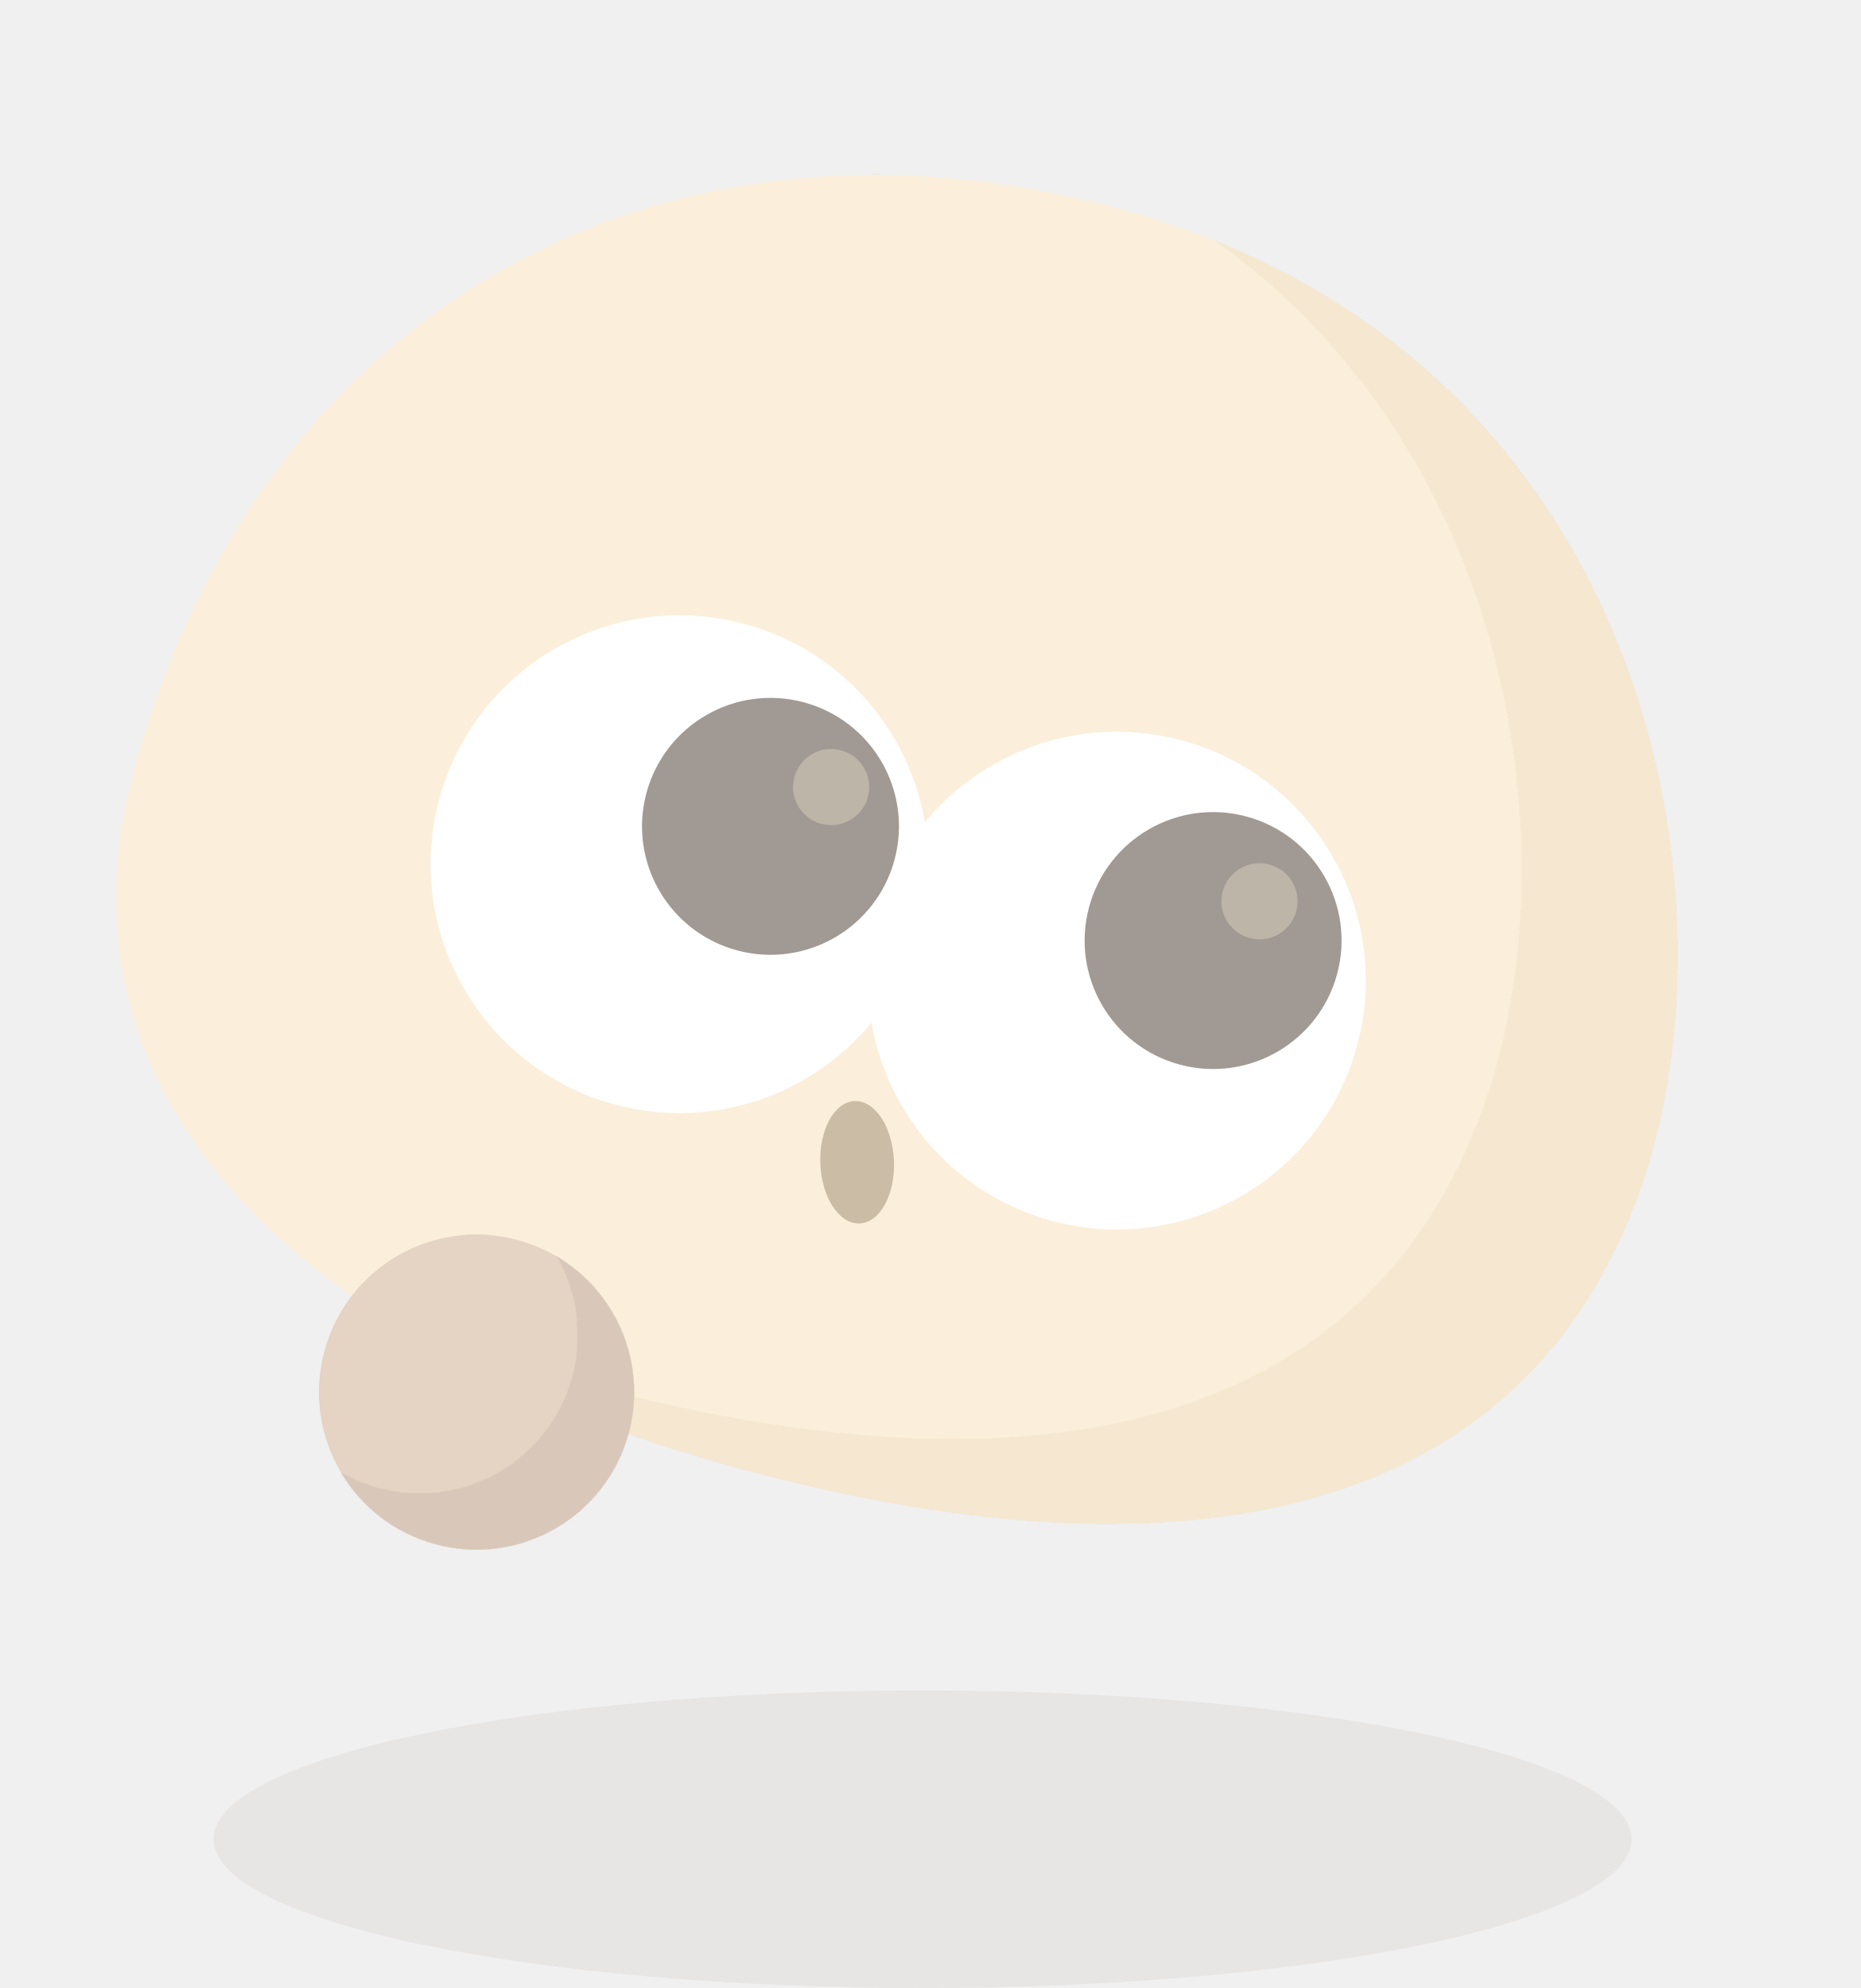
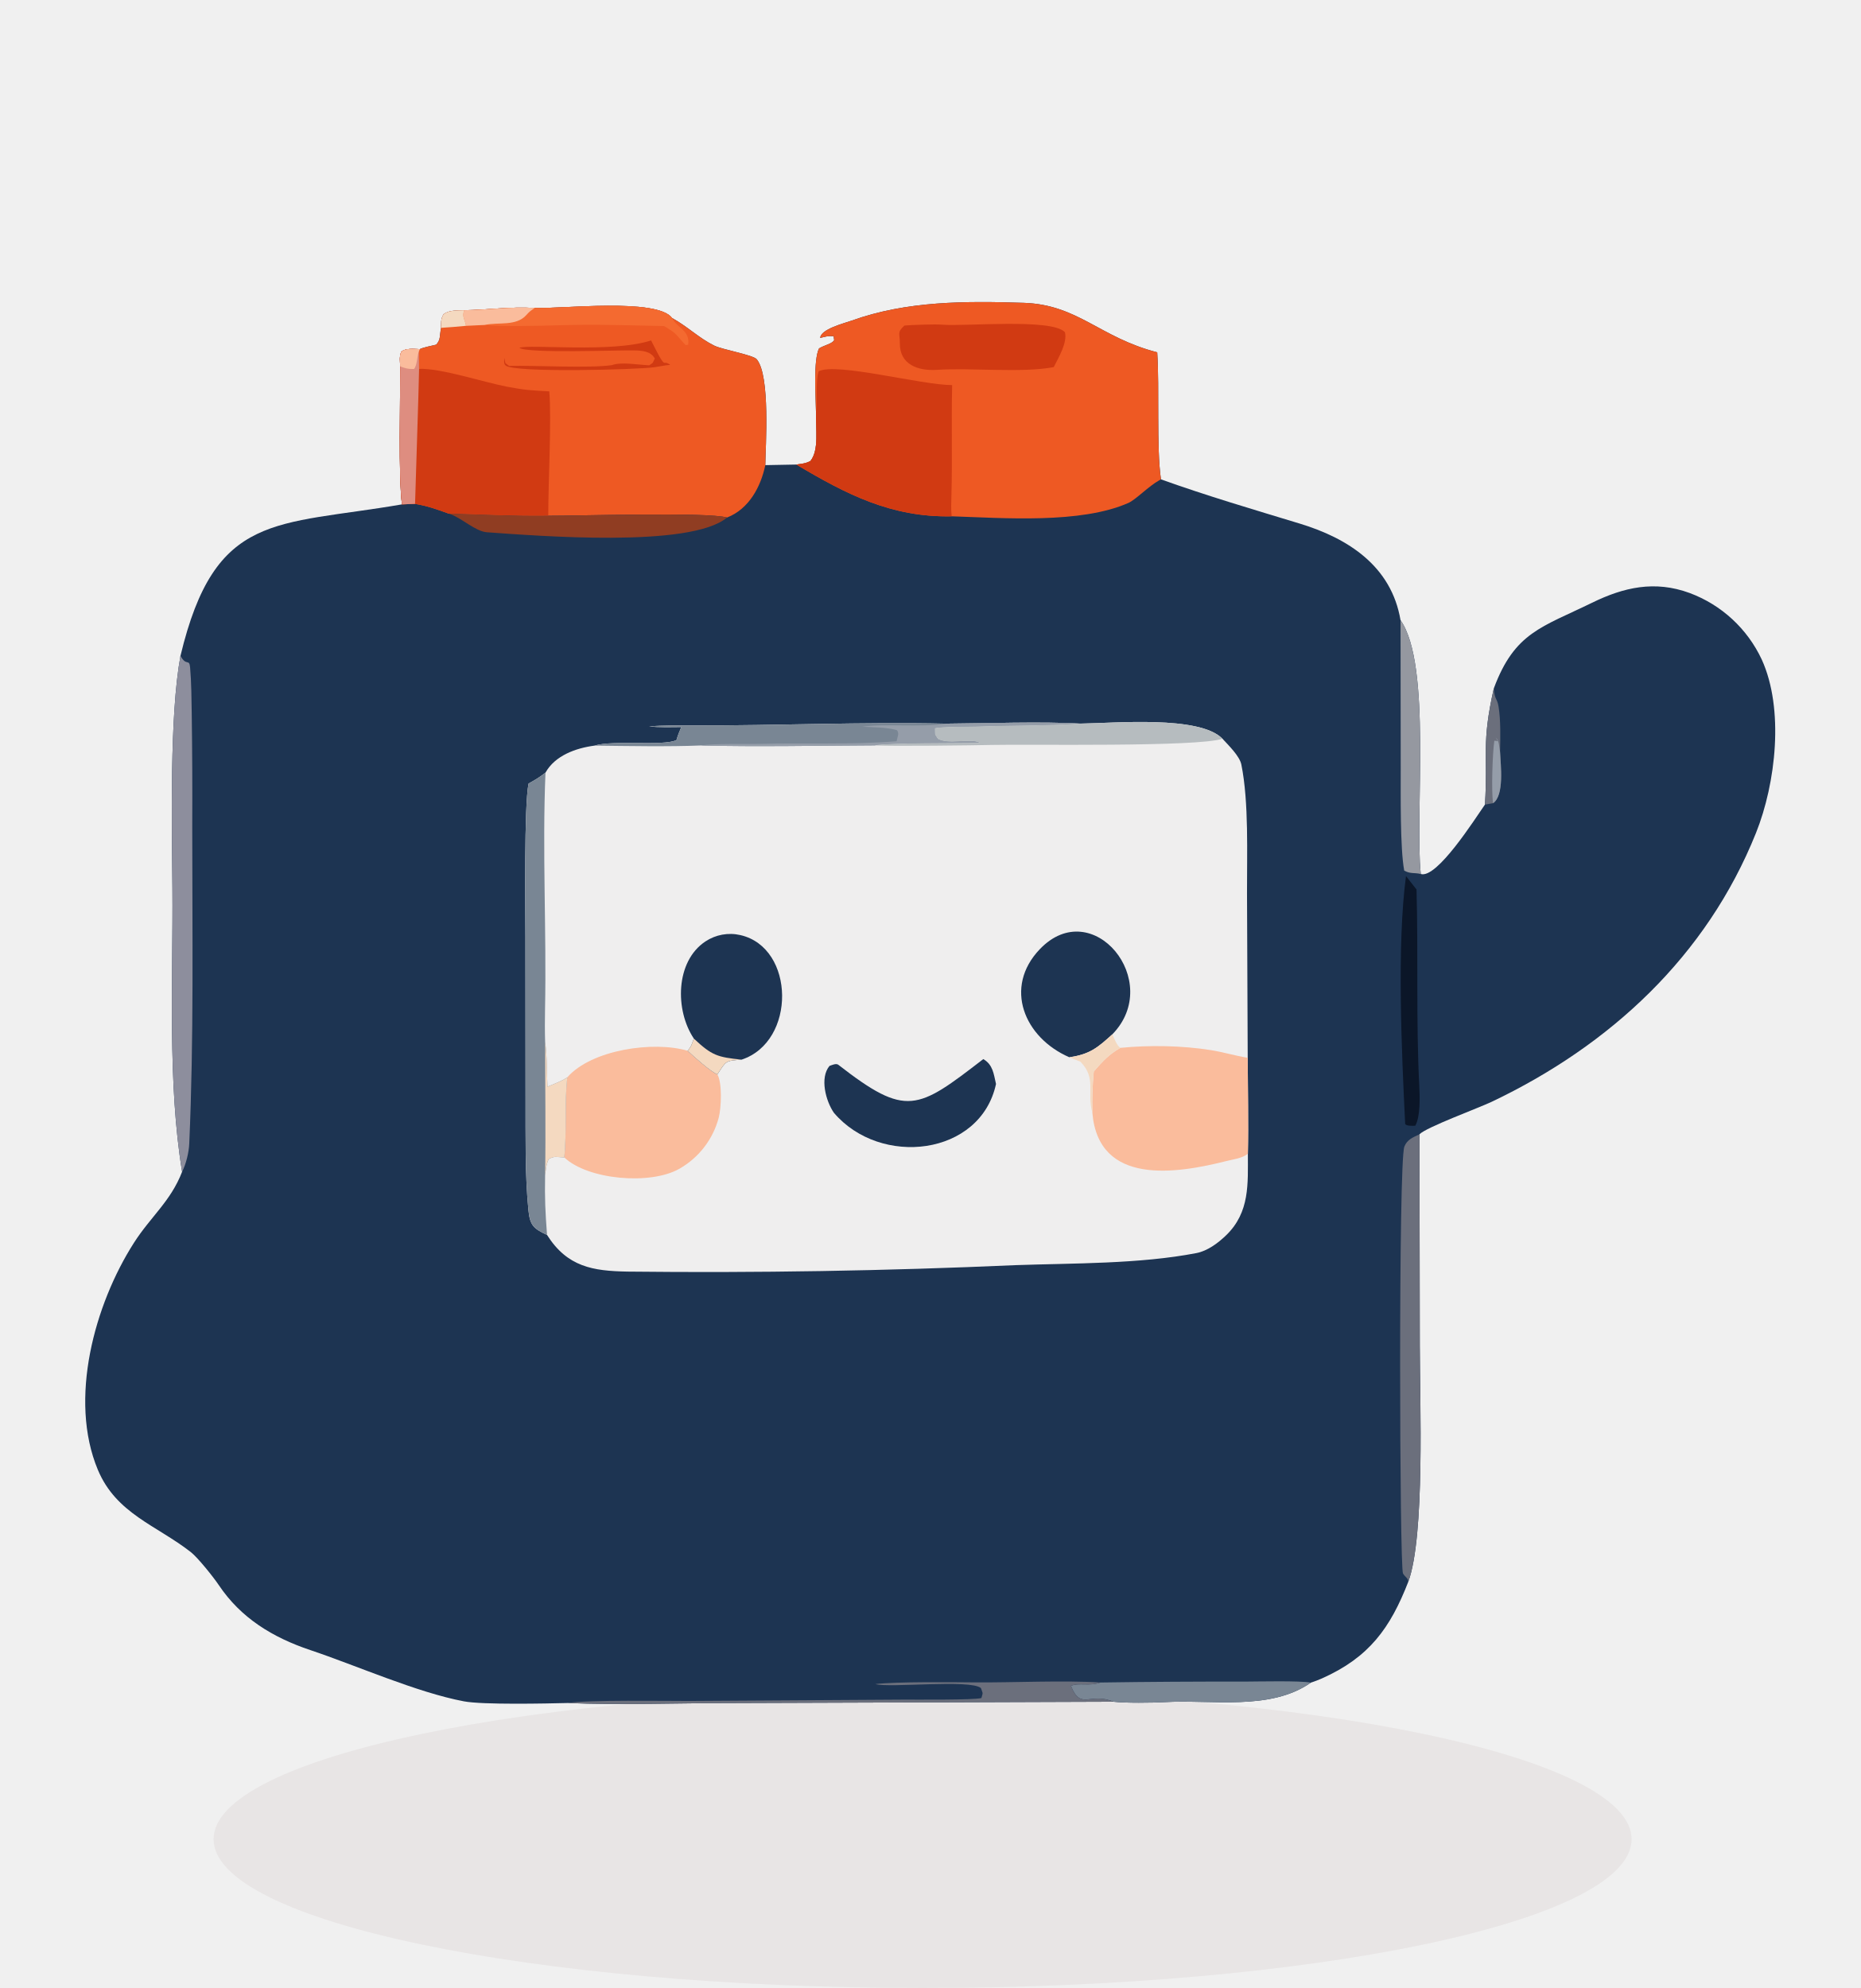
<svg xmlns="http://www.w3.org/2000/svg" width="131" height="140" viewBox="0 0 131 140" fill="none">
-   <ellipse cx="64.963" cy="129.523" rx="49.922" ry="10.477" fill="#4C1200" fill-opacity="0.05" />
-   <g filter="url(#filter0_i_18353_25756)">
-     <path d="M115.777 82.885C107.345 108.376 81.353 111.252 52.608 103.55C23.863 95.848 2.791 79.035 9.397 54.381C18.134 21.774 46.608 6.067 78.54 14.622C115.781 24.6 122.589 62.293 115.777 82.885Z" fill="#FBEFDB" />
-   </g>
-   <circle cx="78.644" cy="69.057" r="17.522" transform="rotate(15 78.6438 69.0572)" fill="white" />
-   <circle cx="85.419" cy="66.236" r="9.045" transform="rotate(15 85.419 66.2361)" fill="#A19993" />
-   <circle cx="88.686" cy="63.47" r="2.682" transform="rotate(15 88.6856 63.4699)" fill="#BDB5A8" />
-   <circle cx="47.846" cy="60.858" r="17.524" transform="rotate(15 47.8465 60.8581)" fill="white" />
-   <circle cx="54.253" cy="58.194" r="9.045" transform="rotate(15 54.253 58.1936)" fill="#A19993" />
-   <circle cx="58.523" cy="55.428" r="2.682" transform="rotate(15 58.5235 55.4279)" fill="#BDB5A8" />
-   <ellipse cx="60.355" cy="81.85" rx="4.314" ry="2.595" transform="rotate(87.689 60.3546 81.8495)" fill="#CBBCA5" />
-   <g filter="url(#filter1_i_18353_25756)">
-     <circle cx="33.553" cy="98.036" r="11.094" transform="rotate(15 33.5535 98.0358)" fill="#E5D3C3" />
+   <g clip-path="url(#clip0_20334_115292)">
+     <ellipse cx="64.963" cy="129.523" rx="49.922" ry="10.477" fill="#4C1200" fill-opacity="0.05" />
+     <path d="M57.457 29.015C57.436 27.987 57.261 25.343 57.672 24.535C58.073 24.297 58.565 24.218 58.737 23.963L58.7 23.683C58.308 23.64 58.127 23.706 57.754 23.797C57.786 23.174 59.457 22.763 59.955 22.583C63.847 21.179 68.013 21.197 72.092 21.327C75.925 21.459 77.424 23.766 81.485 24.811C81.653 27.366 81.421 31.518 81.748 33.758C84.957 34.909 88.25 35.879 91.515 36.871C94.919 37.905 97.972 39.858 98.616 43.675C100.83 46.809 99.608 57.37 100.042 61.549C101.182 61.901 103.859 57.661 104.56 56.661C104.79 53.107 104.292 52.429 105.185 48.478C106.654 44.523 108.573 44.175 112.103 42.447C114.334 41.355 116.521 40.857 118.977 41.762C121.218 42.596 123.041 44.28 124.052 46.447C125.638 49.926 125.051 55.153 123.643 58.665C120.169 67.334 113.374 73.625 105.031 77.593C104.121 78.026 100.402 79.394 99.951 79.88L99.973 94.764C99.977 98.731 100.344 108.165 99.163 111.392C97.892 114.658 96.409 116.716 93.08 118.2C92.826 118.312 92.566 118.41 92.302 118.495C89.425 120.503 85.332 119.675 81.983 119.868C81.139 119.917 79.221 119.939 78.402 119.839L51.662 119.932C47.981 119.929 43.578 120.088 39.986 119.93C38.452 119.968 33.988 120.064 32.663 119.812C29.341 119.182 25.129 117.302 21.852 116.204C19.18 115.308 16.955 113.937 15.407 111.628C15.02 111.051 13.925 109.685 13.437 109.303C11.024 107.416 8.183 106.602 6.889 103.504C4.819 98.55 6.655 91.863 9.43 87.523C10.617 85.668 12.019 84.6 12.822 82.521C11.793 76.281 12.189 68.986 12.14 62.568C12.106 58.023 11.93 50.435 12.708 46.185C15.141 36.009 19.421 37.053 28.303 35.52C28.048 33.44 28.185 28.213 28.185 25.811C28.161 25.431 28.105 25.099 28.268 24.754C28.61 24.505 29.11 24.578 29.559 24.586C29.766 24.474 30.445 24.335 30.715 24.272C31.044 23.895 30.932 23.705 31.062 23.087C31.061 22.704 31.03 22.488 31.222 22.149C31.574 21.827 32.192 21.871 32.692 21.847C34.417 21.825 35.791 21.588 37.66 21.685C39.482 21.766 46.272 20.959 47.325 22.396C48.384 22.971 49.204 23.8 50.285 24.336C50.863 24.623 53.017 24.988 53.281 25.298C54.254 26.444 53.904 31.46 53.888 32.756L56.074 32.715C56.433 32.663 56.748 32.642 57.066 32.463C57.687 31.696 57.43 30.197 57.457 29.015Z" fill="#1D3452" />
+     <path d="M37.66 21.685C39.482 21.766 46.272 20.959 47.325 22.396C48.383 22.971 49.204 23.8 50.284 24.336C50.862 24.623 53.017 24.988 53.28 25.298C54.254 26.444 53.904 31.46 53.888 32.756C53.57 34.287 52.734 35.846 51.195 36.445C49.796 36.047 40.702 36.329 38.605 36.322C36.077 36.353 34.07 36.238 31.59 36.168C30.694 35.849 30.161 35.646 29.226 35.483L28.303 35.52C28.047 33.44 28.185 28.213 28.185 25.811C28.161 25.431 28.105 25.099 28.268 24.754C28.609 24.505 29.11 24.578 29.559 24.586C29.766 24.474 30.445 24.335 30.714 24.272C31.044 23.895 30.931 23.705 31.061 23.087C31.061 22.704 31.03 22.488 31.221 22.149C31.574 21.827 32.191 21.871 32.691 21.847C34.417 21.825 35.79 21.588 37.66 21.685Z" fill="#EE5923" />
+     <path d="M28.185 25.811C28.161 25.431 28.105 25.099 28.268 24.754C28.609 24.505 29.11 24.578 29.559 24.586L29.492 24.742L29.509 25.979C30.988 25.906 34.112 26.931 35.694 27.231C36.956 27.471 37.374 27.493 38.676 27.56C38.848 29.471 38.599 34.123 38.605 36.322C36.077 36.353 34.07 36.238 31.59 36.168C30.694 35.849 30.161 35.646 29.226 35.483L28.303 35.52C28.047 33.44 28.185 28.213 28.185 25.811Z" fill="#D13A12" />
+     <path d="M28.185 25.811C28.161 25.431 28.105 25.099 28.268 24.754C28.609 24.505 29.11 24.578 29.559 24.586L29.492 24.742L29.509 25.979C29.5 27.092 29.217 35.453 29.226 35.483L28.303 35.52C28.047 33.44 28.185 28.213 28.185 25.811Z" fill="#DE8D80" />
+     <path d="M28.186 25.811C28.162 25.431 28.106 25.099 28.269 24.754C28.61 24.505 29.111 24.578 29.56 24.586L29.493 24.742C29.357 25.157 29.37 25.72 29.158 25.984C28.715 25.998 28.593 25.943 28.186 25.811Z" fill="#FABC9C" />
+     <path d="M37.659 21.685C39.482 21.766 46.271 20.959 47.324 22.396C47.62 23.066 48.61 23.258 48.457 24.278L48.278 24.302C47.582 23.575 47.722 23.52 46.75 22.96C44.189 22.913 41.95 22.825 39.365 22.906C38.208 22.942 35.15 23.009 34.117 22.884L32.815 22.945C32.752 22.515 32.508 22.308 32.691 21.847C34.416 21.825 35.79 21.588 37.659 21.685Z" fill="#F46A30" />
+     <path d="M32.691 21.847C34.416 21.825 35.79 21.588 37.659 21.685L37.58 21.739C37.307 21.93 37.284 21.939 37.057 22.191C36.339 22.991 35.107 22.669 34.117 22.884L32.815 22.945C32.752 22.515 32.508 22.308 32.691 21.847Z" fill="#FABC9C" />
+     <path d="M31.062 23.087C31.061 22.704 31.03 22.488 31.222 22.149C31.574 21.827 32.191 21.871 32.691 21.847C32.509 22.308 32.752 22.515 32.816 22.945C32.232 23.004 31.647 23.051 31.062 23.087Z" fill="#F4D9C0" />
+     <path d="M45.844 23.975C45.856 23.99 46.339 24.953 46.427 25.101C46.897 25.885 46.691 25.322 47.192 25.695C46.818 25.722 46.452 25.809 46.081 25.861C44.858 26.033 36.185 26.27 35.6 25.738C35.45 25.6 35.508 25.398 35.508 25.204L35.587 25.574C35.659 25.628 35.745 25.692 35.846 25.767C37.602 25.724 41.513 25.943 43.087 25.714C43.765 25.468 44.904 25.692 45.715 25.725C46.029 25.512 45.921 25.622 46.106 25.247C45.817 24.718 45.192 24.691 44.649 24.677C43.586 24.648 37.132 24.904 36.572 24.496C37.232 24.217 43.089 24.876 45.844 23.975Z" fill="#D13A12" />
+     <path d="M57.457 29.015C57.435 27.987 57.261 25.343 57.672 24.535C58.073 24.297 58.565 24.218 58.736 23.963L58.7 23.683C58.308 23.64 58.127 23.706 57.753 23.797C57.786 23.174 59.457 22.763 59.955 22.583C63.847 21.179 68.013 21.197 72.092 21.327C75.925 21.459 77.424 23.766 81.485 24.811C81.653 27.366 81.421 31.518 81.748 33.758L81.639 33.817C80.871 34.242 79.978 35.185 79.458 35.416C76.1 36.904 70.654 36.478 67.012 36.36C62.748 36.444 59.592 34.805 56.074 32.715C56.433 32.663 56.748 32.642 57.066 32.463C57.687 31.696 57.43 30.197 57.457 29.015Z" fill="#EE5923" />
+     <path d="M57.457 29.015C57.578 28.058 57.418 26.855 57.643 26.149C58.884 25.502 64.888 27.12 67.045 27.119C66.981 29.721 67.066 32.323 66.993 34.925C66.98 35.404 66.956 35.882 67.012 36.36C62.748 36.444 59.592 34.805 56.074 32.715C56.433 32.663 56.748 32.642 57.066 32.463C57.687 31.696 57.43 30.197 57.457 29.015Z" fill="#D13A12" />
+     <path d="M63.689 22.925C64.15 22.884 65.871 22.82 66.314 22.863C67.863 23.011 74.048 22.391 74.986 23.395C75.169 24.131 74.537 25.177 74.197 25.854C71.941 26.28 68.363 25.886 65.988 26.045C64.637 26.135 63.343 25.673 63.362 24.167C63.371 23.512 63.134 23.417 63.689 22.925Z" fill="#D13A12" />
+     <path d="M12.707 46.185C13.123 46.954 13.328 46.346 13.386 47.004C13.48 48.057 13.482 49.217 13.501 50.272C13.538 52.914 13.55 55.556 13.537 58.198C13.536 65.576 13.655 73.159 13.326 80.534C13.298 81.168 13.107 81.954 12.822 82.521C11.792 76.281 12.188 68.986 12.139 62.568C12.105 58.023 11.929 50.435 12.707 46.185Z" fill="#8D8E9D" />
+     <path d="M99.163 111.392C99.148 111.284 99.133 111.215 99.059 111.131C98.968 111.026 98.856 110.929 98.789 110.806C98.549 110.361 98.46 81.814 98.887 80.745C99.087 80.243 99.491 80.099 99.951 79.88L99.973 94.764C99.977 98.731 100.344 108.165 99.163 111.392Z" fill="#6B6F7C" />
+     <path d="M31.589 36.168C34.069 36.238 36.076 36.353 38.604 36.322C40.701 36.329 49.795 36.047 51.194 36.445C48.625 38.614 37.841 37.73 34.289 37.484C33.488 37.429 32.495 36.476 31.701 36.205L31.589 36.168Z" fill="#903D22" />
+     <path d="M98.617 43.675C100.831 46.809 99.608 57.37 100.042 61.549C99.586 61.439 99.316 61.555 98.877 61.311C98.579 59.737 98.634 55.845 98.63 54.103L98.617 43.675Z" fill="#9598A0" />
+     <path d="M77.487 118.486C80.854 118.437 84.221 118.415 87.588 118.423C88.545 118.42 91.58 118.347 92.301 118.495C89.424 120.503 85.332 119.675 81.982 119.868C81.138 119.917 79.22 119.939 78.401 119.839C76.722 119.142 76.112 120.484 75.407 118.723C75.959 118.48 76.728 118.772 77.487 118.486Z" fill="#798694" />
+     <path d="M39.987 119.93C41.366 119.697 46.944 119.787 48.524 119.785L63.653 119.691C64.36 119.689 68.639 119.727 69.105 119.58C69.219 119.145 69.221 119.329 69.071 118.878C68.33 118.248 62.598 118.886 61.638 118.596C63.12 118.42 67.063 118.465 68.68 118.478C71.334 118.499 74.906 118.321 77.489 118.486C76.73 118.772 75.96 118.48 75.408 118.723C76.113 120.484 76.724 119.142 78.402 119.839L51.662 119.932C47.981 119.929 43.578 120.088 39.987 119.93Z" fill="#6B6F7C" />
+     <path d="M105.185 48.478C105.245 49.322 105.419 49.138 105.521 49.772C105.678 50.74 105.645 51.973 105.625 52.959C105.666 53.891 105.935 56.01 105.133 56.563L104.56 56.661C104.79 53.107 104.292 52.429 105.185 48.478Z" fill="#6B6F7C" />
+     <path d="M105.133 56.563C105.002 55.68 105.095 53.039 105.221 52.162L105.468 52.189L105.331 51.956C105.561 52.138 105.559 52.589 105.625 52.959C105.666 53.89 105.935 56.01 105.133 56.563Z" fill="#959DA9" />
+     <path d="M66.596 50.962C69.347 50.944 73.378 50.8 76.052 50.958C78.455 50.931 84.463 50.361 86.079 52.024C86.515 52.496 87.288 53.248 87.408 53.841C87.945 56.493 87.797 60.179 87.807 62.894L87.856 74.492C87.862 76.689 87.917 79.07 87.868 81.251C87.867 83.362 88.012 85.358 86.351 86.977C85.78 87.533 85.031 88.093 84.246 88.245C80.233 89.02 75.593 88.953 71.505 89.095C62.4 89.499 53.286 89.651 44.173 89.549C41.755 89.504 39.949 89.228 38.519 86.968C37.553 86.514 37.311 86.291 37.204 85.18C36.958 82.629 37.017 80.014 37.006 77.449L36.997 65.996C37 64.063 36.894 56.767 37.218 55.179C37.717 54.901 37.96 54.758 38.41 54.411C39.085 53.198 40.566 52.679 41.858 52.509C43.197 52.097 46.658 52.565 47.631 52.121C47.736 51.761 47.828 51.54 47.971 51.201C47.333 51.205 46.309 51.241 45.709 51.148C46.698 51.08 47.812 51.085 48.809 51.088C54.714 51.103 60.698 50.832 66.596 50.962Z" fill="#EFEEEE" />
+     <path d="M78.89 73.793C80.935 73.593 83.233 73.628 85.265 73.953C86.13 74.091 87.002 74.356 87.857 74.492C87.863 76.689 87.918 79.07 87.869 81.251C87.436 81.581 86.897 81.627 86.379 81.758C82.859 82.649 77.353 83.538 76.918 78.37C76.899 77.265 76.919 76.557 77.016 75.457C77.636 74.751 78.062 74.266 78.89 73.793Z" fill="#FABC9C" />
+     <path d="M39.944 75.87C41.648 73.918 46.013 73.288 48.413 73.997C48.821 74.383 50.05 75.483 50.513 75.662C50.866 76.266 50.787 78.021 50.609 78.708C50.208 80.227 49.213 81.521 47.849 82.301C45.804 83.475 41.398 83.087 39.735 81.51C39.914 79.765 39.74 77.734 39.944 75.87Z" fill="#FABC9C" />
+     <path d="M48.857 73.14C47.522 71.15 47.549 67.709 49.668 66.301C50.393 65.818 51.286 65.655 52.135 65.852C55.996 66.736 56.077 73.355 52.217 74.623C51.059 74.714 51.152 74.689 50.514 75.662C50.051 75.483 48.822 74.383 48.414 73.997C48.673 73.726 48.731 73.488 48.857 73.14Z" fill="#1D3452" />
+     <path d="M48.857 73.14C50.126 74.332 50.515 74.447 52.216 74.623C51.058 74.714 51.151 74.689 50.514 75.662C50.05 75.483 48.821 74.383 48.413 73.997C48.673 73.726 48.731 73.488 48.857 73.14Z" fill="#F4D9C0" />
+     <path d="M75.295 74.454C72.126 73.082 70.638 69.538 73.22 66.841C76.932 62.964 81.963 69.111 78.323 72.841C77.303 73.769 76.736 74.251 75.295 74.454Z" fill="#1D3452" />
+     <path d="M37.218 55.179C37.717 54.901 37.96 54.758 38.41 54.411C38.176 59.905 38.49 65.56 38.378 71.066C38.363 71.811 38.361 72.641 38.385 73.386C38.535 74.466 38.492 75.459 38.548 76.53C38.981 76.349 39.571 76.128 39.944 75.87C39.74 77.734 39.914 79.765 39.735 81.51C39.169 81.489 39.059 81.391 38.636 81.626C38.462 81.991 38.438 82.348 38.383 82.748C38.351 84.391 38.396 85.352 38.519 86.968C37.553 86.514 37.311 86.291 37.204 85.18C36.958 82.629 37.017 80.014 37.006 77.449L36.997 65.996C37 64.063 36.894 56.767 37.218 55.179Z" fill="#798694" />
+     <path d="M38.386 73.386C38.536 74.466 38.492 75.459 38.549 76.53C38.982 76.349 39.572 76.128 39.945 75.87C39.741 77.734 39.915 79.765 39.736 81.51C39.17 81.489 39.06 81.391 38.636 81.626C38.462 81.991 38.439 82.348 38.384 82.748C38.435 79.598 38.382 76.529 38.386 73.386Z" fill="#F4D9C0" />
+     <path d="M66.597 50.962C69.347 50.944 73.379 50.8 76.052 50.958C73.655 51.122 71.153 51.076 68.747 51.167C68.155 51.189 66.306 51.16 65.833 51.285C65.852 51.814 65.784 51.632 66.043 52.032C66.808 52.465 68.352 51.955 68.998 52.31C67.538 52.349 62.62 52.297 61.584 52.491C57.585 52.508 53.317 52.597 49.339 52.498C47.137 52.592 44.089 52.536 41.859 52.509C43.198 52.097 46.659 52.565 47.632 52.121C47.736 51.761 47.829 51.54 47.972 51.201C47.334 51.205 46.309 51.241 45.709 51.148C46.699 51.08 47.813 51.085 48.81 51.088C54.715 51.103 60.699 50.832 66.597 50.962Z" fill="#798694" />
+     <path d="M66.596 50.962C69.347 50.944 73.378 50.8 76.052 50.958C73.654 51.122 71.153 51.076 68.746 51.167C68.154 51.189 66.305 51.16 65.832 51.285C65.851 51.814 65.783 51.632 66.042 52.032C66.807 52.465 68.351 51.955 68.997 52.31C67.538 52.349 62.619 52.297 61.583 52.491C57.584 52.508 53.316 52.597 49.338 52.498C50.314 52.344 52.385 52.415 53.437 52.387C56.576 52.303 60.013 52.457 63.132 52.2C63.213 51.818 63.325 51.675 63.163 51.422C62.452 51.214 61.475 51.214 60.718 51.179C62.22 50.944 64.887 51.239 66.596 50.962Z" fill="#959DA9" />
+     <path d="M76.051 50.958C78.454 50.931 84.462 50.361 86.079 52.024C84.311 52.62 72.381 52.4 69.87 52.46C68.718 52.487 62.821 52.567 61.583 52.491C62.618 52.297 67.537 52.349 68.997 52.31C68.351 51.955 66.807 52.465 66.042 52.032C65.783 51.632 65.851 51.815 65.832 51.285C66.305 51.16 68.154 51.189 68.746 51.167C71.152 51.076 73.654 51.122 76.051 50.958Z" fill="#B6BCBF" />
+     <path d="M78.323 72.841C78.455 73.12 78.653 73.655 78.89 73.793C78.062 74.266 77.635 74.751 77.015 75.457C76.919 76.557 76.899 77.265 76.918 78.37C76.508 76.915 77.234 75.942 76.068 74.76C75.793 74.666 75.562 74.567 75.295 74.454C76.737 74.251 77.303 73.769 78.323 72.841Z" fill="#F4D9C0" />
+     <path d="M69.239 74.583C69.921 74.985 69.967 75.624 70.133 76.337C69.038 81.404 61.996 82.218 58.717 78.364C58.142 77.529 57.712 75.903 58.407 75.066C58.566 75.009 58.875 74.865 59.027 74.983C63.83 78.716 64.59 78.165 69.239 74.583Z" fill="#1D3452" />
+     <path d="M99.002 61.696C99.252 62.009 99.499 62.324 99.743 62.642C99.871 67.217 99.704 71.912 99.937 76.505C99.976 77.264 100.018 78.621 99.657 79.275C99.52 79.289 98.951 79.309 98.942 79.127C98.698 74.15 98.35 66.555 99.002 61.696Z" fill="#0B1628" />
  </g>
  <defs>
-     <filter id="filter0_i_18353_25756" x="8.178" y="12.318" width="109.939" height="94.987" filterUnits="userSpaceOnUse" color-interpolation-filters="sRGB">
-       <feFlood flood-opacity="0" result="BackgroundImageFix" />
-       <feBlend mode="normal" in="SourceGraphic" in2="BackgroundImageFix" result="shape" />
-       <feColorMatrix in="SourceAlpha" type="matrix" values="0 0 0 0 0 0 0 0 0 0 0 0 0 0 0 0 0 0 127 0" result="hardAlpha" />
-       <feOffset dx="-11" dy="-6" />
-       <feComposite in2="hardAlpha" operator="arithmetic" k2="-1" k3="1" />
-       <feColorMatrix type="matrix" values="0 0 0 0 0.888 0 0 0 0 0.796 0 0 0 0 0.658 0 0 0 0.22 0" />
-       <feBlend mode="normal" in2="shape" result="effect1_innerShadow_18353_25756" />
-     </filter>
-     <filter id="filter1_i_18353_25756" x="22.457" y="86.939" width="22.193" height="22.193" filterUnits="userSpaceOnUse" color-interpolation-filters="sRGB">
-       <feFlood flood-opacity="0" result="BackgroundImageFix" />
-       <feBlend mode="normal" in="SourceGraphic" in2="BackgroundImageFix" result="shape" />
-       <feColorMatrix in="SourceAlpha" type="matrix" values="0 0 0 0 0 0 0 0 0 0 0 0 0 0 0 0 0 0 127 0" result="hardAlpha" />
-       <feOffset dx="-4" dy="-4" />
-       <feComposite in2="hardAlpha" operator="arithmetic" k2="-1" k3="1" />
-       <feColorMatrix type="matrix" values="0 0 0 0 0 0 0 0 0 0 0 0 0 0 0 0 0 0 0.05 0" />
-       <feBlend mode="normal" in2="shape" result="effect1_innerShadow_18353_25756" />
-     </filter>
+     <clipPath id="clip0_20334_115292">
+       <rect width="131" height="140" fill="white" />
+     </clipPath>
  </defs>
</svg>
